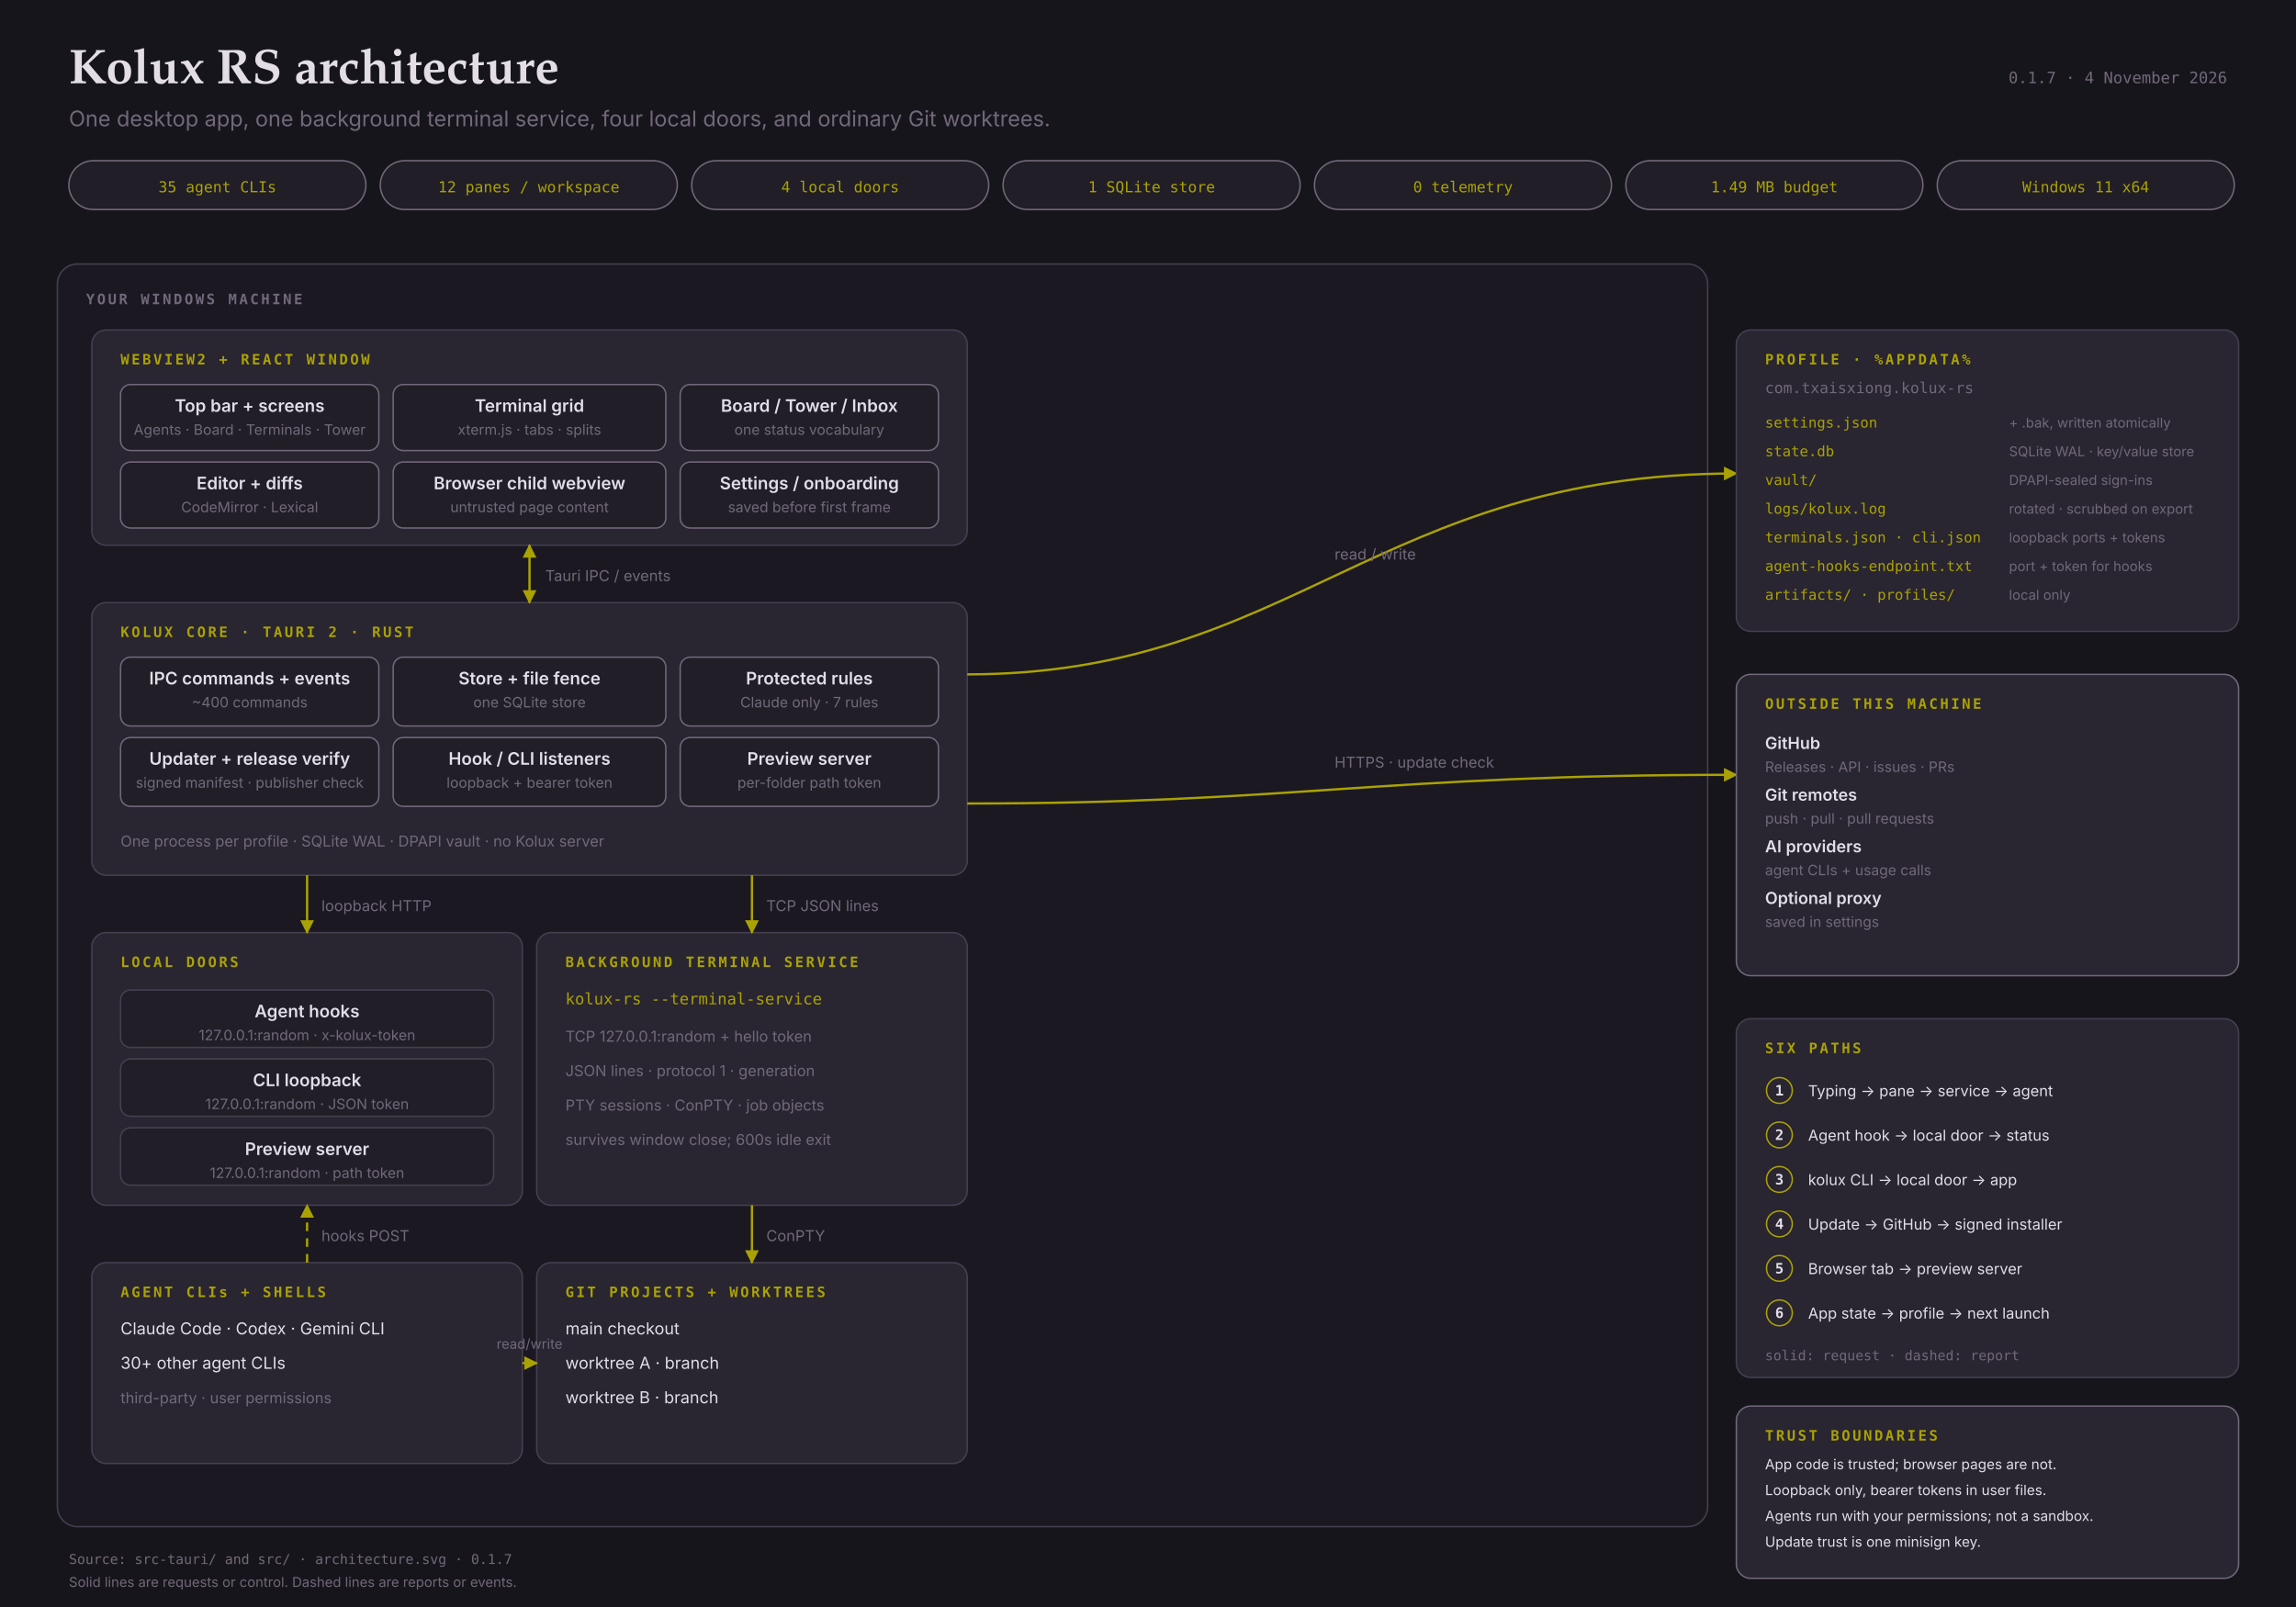
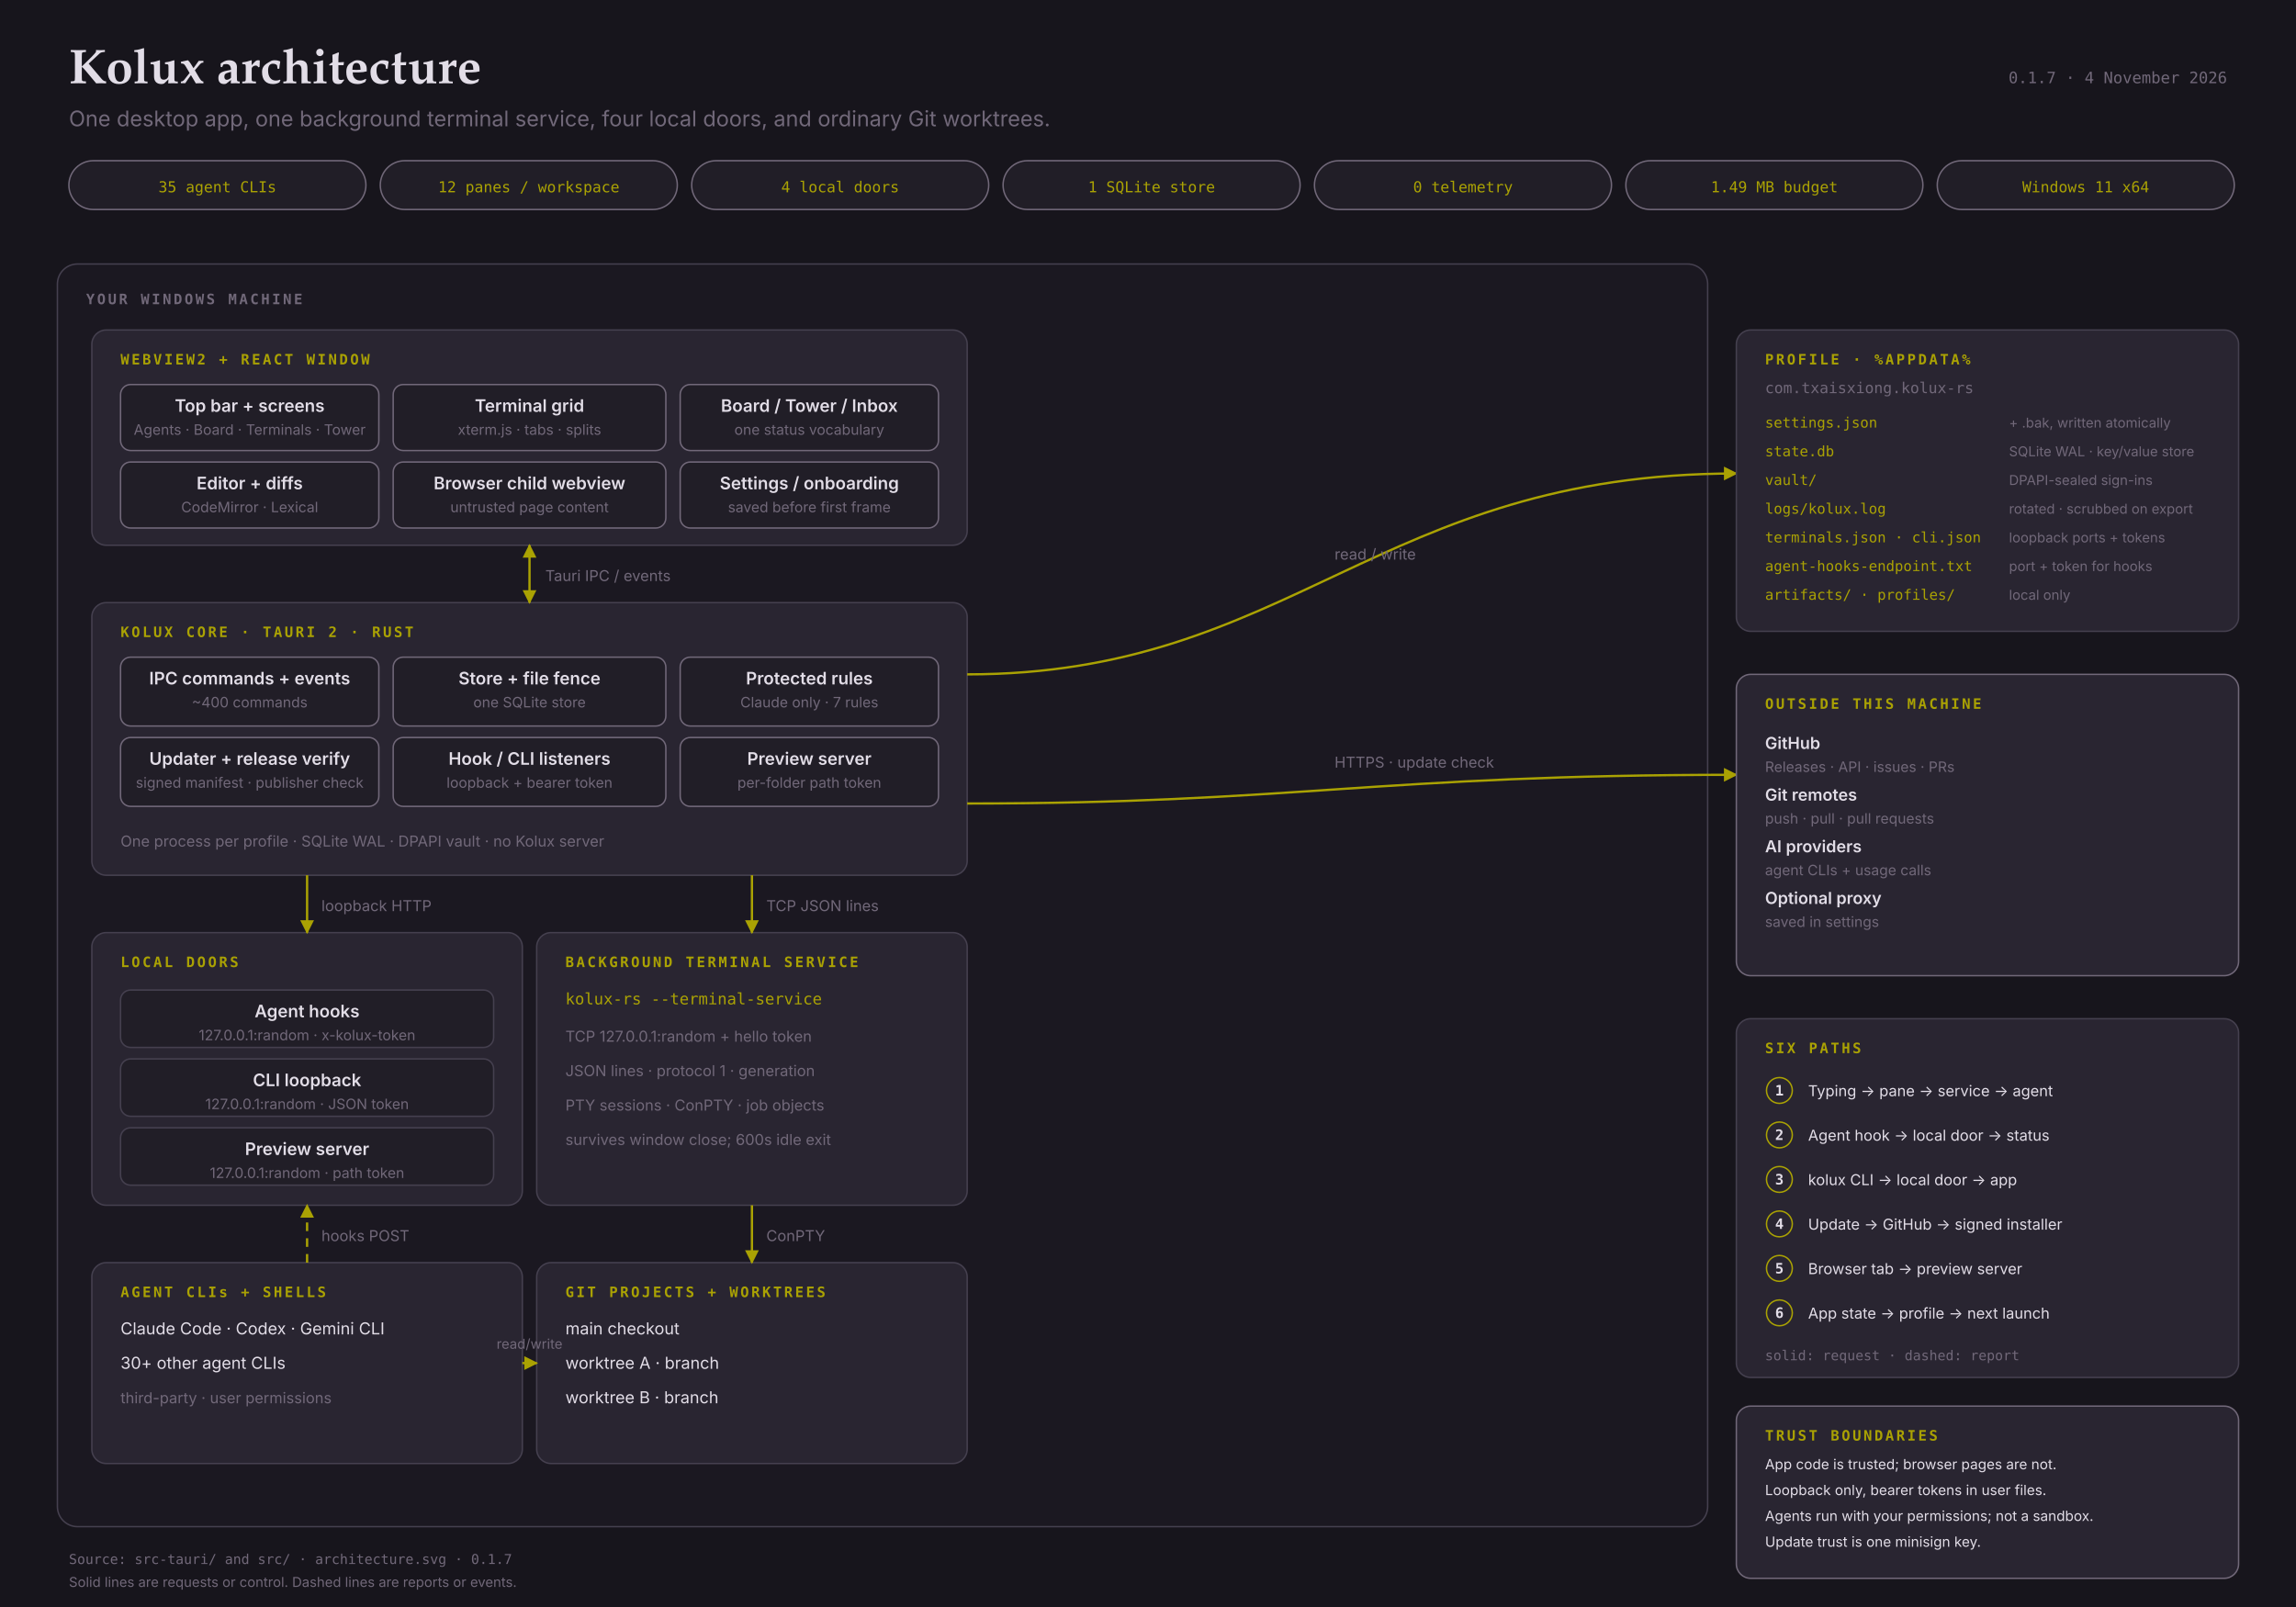
- <svg xmlns="http://www.w3.org/2000/svg" width="1600" height="1120" viewBox="0 0 1600 1120" role="img" aria-label="Kolux RS runtime architecture">
+ <svg xmlns="http://www.w3.org/2000/svg" width="1600" height="1120" viewBox="0 0 1600 1120" role="img" aria-label="Kolux runtime architecture">
  <defs>
    <marker id="arrow" viewBox="0 0 10 10" refX="9" refY="5" markerWidth="6" markerHeight="6" orient="auto-start-reverse">
      <path d="M0,0 L10,5 L0,10 z" fill="#AAA203" />
    </marker>
    <marker id="arrow-amber" viewBox="0 0 10 10" refX="9" refY="5" markerWidth="6" markerHeight="6" orient="auto-start-reverse">
      <path d="M0,0 L10,5 L0,10 z" fill="#AAA203" />
    </marker>
    <marker id="arrow-violet" viewBox="0 0 10 10" refX="9" refY="5" markerWidth="6" markerHeight="6" orient="auto-start-reverse">
      <path d="M0,0 L10,5 L0,10 z" fill="#AAA203" />
    </marker>
    <marker id="arrow-teal" viewBox="0 0 10 10" refX="9" refY="5" markerWidth="6" markerHeight="6" orient="auto-start-reverse">
      <path d="M0,0 L10,5 L0,10 z" fill="#AAA203" />
    </marker>
    <marker id="arrow-red" viewBox="0 0 10 10" refX="9" refY="5" markerWidth="6" markerHeight="6" orient="auto-start-reverse">
      <path d="M0,0 L10,5 L0,10 z" fill="#AAA203" />
    </marker>
  </defs>
  <rect width="1600" height="1120" fill="#17151c" />
-   <text x="48" y="58" font-family="Iowan Old Style, Palatino Linotype, Georgia, serif" font-size="34" font-weight="600" fill="#E2DDe7" text-anchor="start">Kolux RS architecture</text>
+   <text x="48" y="58" font-family="Iowan Old Style, Palatino Linotype, Georgia, serif" font-size="34" font-weight="600" fill="#E2DDe7" text-anchor="start">Kolux architecture</text>
  <text x="48" y="88" font-family="Segoe UI, Inter, system-ui, sans-serif" font-size="15" font-weight="400" fill="#716879" text-anchor="start">One desktop app, one background terminal service, four local doors, and ordinary Git worktrees.</text>
  <text x="1552" y="58" font-family="Cascadia Mono, Consolas, monospace" font-size="11" font-weight="400" fill="#716879" text-anchor="end">0.1.7 · 4 November 2026</text>
  <rect x="48" y="112" width="207" height="34" rx="17" fill="#211e27" stroke="#716879" stroke-width="1" />
  <text x="151.5" y="134" font-family="Cascadia Mono, Consolas, monospace" font-size="10.5" font-weight="400" fill="#AAA203" text-anchor="middle">35 agent CLIs</text>
  <rect x="265" y="112" width="207" height="34" rx="17" fill="#211e27" stroke="#716879" stroke-width="1" />
  <text x="368.5" y="134" font-family="Cascadia Mono, Consolas, monospace" font-size="10.5" font-weight="400" fill="#AAA203" text-anchor="middle">12 panes / workspace</text>
  <rect x="482" y="112" width="207" height="34" rx="17" fill="#211e27" stroke="#716879" stroke-width="1" />
  <text x="585.5" y="134" font-family="Cascadia Mono, Consolas, monospace" font-size="10.5" font-weight="400" fill="#AAA203" text-anchor="middle">4 local doors</text>
  <rect x="699" y="112" width="207" height="34" rx="17" fill="#211e27" stroke="#716879" stroke-width="1" />
  <text x="802.5" y="134" font-family="Cascadia Mono, Consolas, monospace" font-size="10.5" font-weight="400" fill="#AAA203" text-anchor="middle">1 SQLite store</text>
  <rect x="916" y="112" width="207" height="34" rx="17" fill="#211e27" stroke="#716879" stroke-width="1" />
  <text x="1019.5" y="134" font-family="Cascadia Mono, Consolas, monospace" font-size="10.5" font-weight="400" fill="#AAA203" text-anchor="middle">0 telemetry</text>
  <rect x="1133" y="112" width="207" height="34" rx="17" fill="#211e27" stroke="#716879" stroke-width="1" />
  <text x="1236.5" y="134" font-family="Cascadia Mono, Consolas, monospace" font-size="10.5" font-weight="400" fill="#AAA203" text-anchor="middle">1.49 MB budget</text>
  <rect x="1350" y="112" width="207" height="34" rx="17" fill="#211e27" stroke="#716879" stroke-width="1" />
  <text x="1453.5" y="134" font-family="Cascadia Mono, Consolas, monospace" font-size="10.5" font-weight="400" fill="#AAA203" text-anchor="middle">Windows 11 x64</text>
  <rect x="40" y="184" width="1150" height="880" rx="14" fill="#1b1821" stroke="#45404F" stroke-width="1" />
  <text x="60" y="212" font-family="Cascadia Mono, Consolas, monospace" font-size="10" font-weight="600" fill="#716879" text-anchor="start" letter-spacing="1.6">YOUR WINDOWS MACHINE</text>
  <rect x="64" y="230" width="610" height="150" rx="10" fill="#292531" stroke="#45404F" stroke-width="1" />
  <text x="84" y="254" font-family="Cascadia Mono, Consolas, monospace" font-size="10" font-weight="600" fill="#AAA203" text-anchor="start" letter-spacing="1.6">WEBVIEW2 + REACT WINDOW</text>
  <rect x="84" y="268" width="180" height="46" rx="7" fill="#211e27" stroke="#716879" stroke-width="1" />
  <text x="174" y="287" font-family="Segoe UI, Inter, system-ui, sans-serif" font-size="12" font-weight="600" fill="#E2DDe7" text-anchor="middle">Top bar + screens</text>
  <text x="174" y="303" font-family="Segoe UI, Inter, system-ui, sans-serif" font-size="10" font-weight="400" fill="#716879" text-anchor="middle">Agents · Board · Terminals · Tower</text>
  <rect x="274" y="268" width="190" height="46" rx="7" fill="#211e27" stroke="#716879" stroke-width="1" />
  <text x="369" y="287" font-family="Segoe UI, Inter, system-ui, sans-serif" font-size="12" font-weight="600" fill="#E2DDe7" text-anchor="middle">Terminal grid</text>
  <text x="369" y="303" font-family="Segoe UI, Inter, system-ui, sans-serif" font-size="10" font-weight="400" fill="#716879" text-anchor="middle">xterm.js · tabs · splits</text>
  <rect x="474" y="268" width="180" height="46" rx="7" fill="#211e27" stroke="#716879" stroke-width="1" />
  <text x="564" y="287" font-family="Segoe UI, Inter, system-ui, sans-serif" font-size="12" font-weight="600" fill="#E2DDe7" text-anchor="middle">Board / Tower / Inbox</text>
  <text x="564" y="303" font-family="Segoe UI, Inter, system-ui, sans-serif" font-size="10" font-weight="400" fill="#716879" text-anchor="middle">one status vocabulary</text>
  <rect x="84" y="322" width="180" height="46" rx="7" fill="#211e27" stroke="#716879" stroke-width="1" />
  <text x="174" y="341" font-family="Segoe UI, Inter, system-ui, sans-serif" font-size="12" font-weight="600" fill="#E2DDe7" text-anchor="middle">Editor + diffs</text>
  <text x="174" y="357" font-family="Segoe UI, Inter, system-ui, sans-serif" font-size="10" font-weight="400" fill="#716879" text-anchor="middle">CodeMirror · Lexical</text>
  <rect x="274" y="322" width="190" height="46" rx="7" fill="#211e27" stroke="#716879" stroke-width="1" />
  <text x="369" y="341" font-family="Segoe UI, Inter, system-ui, sans-serif" font-size="12" font-weight="600" fill="#E2DDe7" text-anchor="middle">Browser child webview</text>
  <text x="369" y="357" font-family="Segoe UI, Inter, system-ui, sans-serif" font-size="10" font-weight="400" fill="#716879" text-anchor="middle">untrusted page content</text>
  <rect x="474" y="322" width="180" height="46" rx="7" fill="#211e27" stroke="#716879" stroke-width="1" />
  <text x="564" y="341" font-family="Segoe UI, Inter, system-ui, sans-serif" font-size="12" font-weight="600" fill="#E2DDe7" text-anchor="middle">Settings / onboarding</text>
  <text x="564" y="357" font-family="Segoe UI, Inter, system-ui, sans-serif" font-size="10" font-weight="400" fill="#716879" text-anchor="middle">saved before first frame</text>
  <rect x="64" y="420" width="610" height="190" rx="10" fill="#292531" stroke="#45404F" stroke-width="1" />
  <text x="84" y="444" font-family="Cascadia Mono, Consolas, monospace" font-size="10" font-weight="600" fill="#AAA203" text-anchor="start" letter-spacing="1.6">KOLUX CORE · TAURI 2 · RUST</text>
  <rect x="84" y="458" width="180" height="48" rx="7" fill="#211e27" stroke="#716879" stroke-width="1" />
  <text x="174" y="477" font-family="Segoe UI, Inter, system-ui, sans-serif" font-size="12" font-weight="600" fill="#E2DDe7" text-anchor="middle">IPC commands + events</text>
  <text x="174" y="493" font-family="Segoe UI, Inter, system-ui, sans-serif" font-size="10" font-weight="400" fill="#716879" text-anchor="middle">~400 commands</text>
  <rect x="274" y="458" width="190" height="48" rx="7" fill="#211e27" stroke="#716879" stroke-width="1" />
  <text x="369" y="477" font-family="Segoe UI, Inter, system-ui, sans-serif" font-size="12" font-weight="600" fill="#E2DDe7" text-anchor="middle">Store + file fence</text>
  <text x="369" y="493" font-family="Segoe UI, Inter, system-ui, sans-serif" font-size="10" font-weight="400" fill="#716879" text-anchor="middle">one SQLite store</text>
  <rect x="474" y="458" width="180" height="48" rx="7" fill="#211e27" stroke="#716879" stroke-width="1" />
  <text x="564" y="477" font-family="Segoe UI, Inter, system-ui, sans-serif" font-size="12" font-weight="600" fill="#E2DDe7" text-anchor="middle">Protected rules</text>
  <text x="564" y="493" font-family="Segoe UI, Inter, system-ui, sans-serif" font-size="10" font-weight="400" fill="#716879" text-anchor="middle">Claude only · 7 rules</text>
  <rect x="84" y="514" width="180" height="48" rx="7" fill="#211e27" stroke="#716879" stroke-width="1" />
  <text x="174" y="533" font-family="Segoe UI, Inter, system-ui, sans-serif" font-size="12" font-weight="600" fill="#E2DDe7" text-anchor="middle">Updater + release verify</text>
  <text x="174" y="549" font-family="Segoe UI, Inter, system-ui, sans-serif" font-size="10" font-weight="400" fill="#716879" text-anchor="middle">signed manifest · publisher check</text>
  <rect x="274" y="514" width="190" height="48" rx="7" fill="#211e27" stroke="#716879" stroke-width="1" />
  <text x="369" y="533" font-family="Segoe UI, Inter, system-ui, sans-serif" font-size="12" font-weight="600" fill="#E2DDe7" text-anchor="middle">Hook / CLI listeners</text>
  <text x="369" y="549" font-family="Segoe UI, Inter, system-ui, sans-serif" font-size="10" font-weight="400" fill="#716879" text-anchor="middle">loopback + bearer token</text>
  <rect x="474" y="514" width="180" height="48" rx="7" fill="#211e27" stroke="#716879" stroke-width="1" />
  <text x="564" y="533" font-family="Segoe UI, Inter, system-ui, sans-serif" font-size="12" font-weight="600" fill="#E2DDe7" text-anchor="middle">Preview server</text>
  <text x="564" y="549" font-family="Segoe UI, Inter, system-ui, sans-serif" font-size="10" font-weight="400" fill="#716879" text-anchor="middle">per-folder path token</text>
  <text x="84" y="590" font-family="Segoe UI, Inter, system-ui, sans-serif" font-size="10.5" font-weight="400" fill="#716879" text-anchor="start">One process per profile · SQLite WAL · DPAPI vault · no Kolux server</text>
  <rect x="64" y="650" width="300" height="190" rx="10" fill="#292531" stroke="#45404F" stroke-width="1" />
  <text x="84" y="674" font-family="Cascadia Mono, Consolas, monospace" font-size="10" font-weight="600" fill="#AAA203" text-anchor="start" letter-spacing="1.6">LOCAL DOORS</text>
  <rect x="84" y="690" width="260" height="40" rx="7" fill="#211e27" stroke="#45404F" stroke-width="1" />
  <text x="214" y="709" font-family="Segoe UI, Inter, system-ui, sans-serif" font-size="12" font-weight="600" fill="#E2DDe7" text-anchor="middle">Agent hooks</text>
  <text x="214" y="725" font-family="Segoe UI, Inter, system-ui, sans-serif" font-size="10" font-weight="400" fill="#716879" text-anchor="middle">127.0.0.1:random · x-kolux-token</text>
  <rect x="84" y="738" width="260" height="40" rx="7" fill="#211e27" stroke="#45404F" stroke-width="1" />
  <text x="214" y="757" font-family="Segoe UI, Inter, system-ui, sans-serif" font-size="12" font-weight="600" fill="#E2DDe7" text-anchor="middle">CLI loopback</text>
  <text x="214" y="773" font-family="Segoe UI, Inter, system-ui, sans-serif" font-size="10" font-weight="400" fill="#716879" text-anchor="middle">127.0.0.1:random · JSON token</text>
  <rect x="84" y="786" width="260" height="40" rx="7" fill="#211e27" stroke="#45404F" stroke-width="1" />
  <text x="214" y="805" font-family="Segoe UI, Inter, system-ui, sans-serif" font-size="12" font-weight="600" fill="#E2DDe7" text-anchor="middle">Preview server</text>
  <text x="214" y="821" font-family="Segoe UI, Inter, system-ui, sans-serif" font-size="10" font-weight="400" fill="#716879" text-anchor="middle">127.0.0.1:random · path token</text>
  <rect x="374" y="650" width="300" height="190" rx="10" fill="#292531" stroke="#45404F" stroke-width="1" />
  <text x="394" y="674" font-family="Cascadia Mono, Consolas, monospace" font-size="10" font-weight="600" fill="#AAA203" text-anchor="start" letter-spacing="1.6">BACKGROUND TERMINAL SERVICE</text>
  <text x="394" y="700" font-family="Cascadia Mono, Consolas, monospace" font-size="11" font-weight="400" fill="#AAA203" text-anchor="start">kolux-rs --terminal-service</text>
  <text x="394" y="726" font-family="Segoe UI, Inter, system-ui, sans-serif" font-size="10.5" font-weight="400" fill="#716879" text-anchor="start">TCP 127.0.0.1:random + hello token</text>
  <text x="394" y="750" font-family="Segoe UI, Inter, system-ui, sans-serif" font-size="10.5" font-weight="400" fill="#716879" text-anchor="start">JSON lines · protocol 1 · generation</text>
  <text x="394" y="774" font-family="Segoe UI, Inter, system-ui, sans-serif" font-size="10.5" font-weight="400" fill="#716879" text-anchor="start">PTY sessions · ConPTY · job objects</text>
  <text x="394" y="798" font-family="Segoe UI, Inter, system-ui, sans-serif" font-size="10.5" font-weight="400" fill="#716879" text-anchor="start">survives window close; 600s idle exit</text>
  <rect x="64" y="880" width="300" height="140" rx="10" fill="#292531" stroke="#45404F" stroke-width="1" />
  <text x="84" y="904" font-family="Cascadia Mono, Consolas, monospace" font-size="10" font-weight="600" fill="#AAA203" text-anchor="start" letter-spacing="1.6">AGENT CLIs + SHELLS</text>
  <text x="84" y="930" font-family="Segoe UI, Inter, system-ui, sans-serif" font-size="11.5" font-weight="400" fill="#E2DDe7" text-anchor="start">Claude Code · Codex · Gemini CLI</text>
  <text x="84" y="954" font-family="Segoe UI, Inter, system-ui, sans-serif" font-size="11.5" font-weight="400" fill="#E2DDe7" text-anchor="start">30+ other agent CLIs</text>
  <text x="84" y="978" font-family="Segoe UI, Inter, system-ui, sans-serif" font-size="10.5" font-weight="400" fill="#716879" text-anchor="start">third-party · user permissions</text>
  <rect x="374" y="880" width="300" height="140" rx="10" fill="#292531" stroke="#45404F" stroke-width="1" />
  <text x="394" y="904" font-family="Cascadia Mono, Consolas, monospace" font-size="10" font-weight="600" fill="#AAA203" text-anchor="start" letter-spacing="1.6">GIT PROJECTS + WORKTREES</text>
  <text x="394" y="930" font-family="Segoe UI, Inter, system-ui, sans-serif" font-size="11.5" font-weight="400" fill="#E2DDe7" text-anchor="start">main checkout</text>
  <text x="394" y="954" font-family="Segoe UI, Inter, system-ui, sans-serif" font-size="11.5" font-weight="400" fill="#E2DDe7" text-anchor="start">worktree A · branch</text>
  <text x="394" y="978" font-family="Segoe UI, Inter, system-ui, sans-serif" font-size="11.5" font-weight="400" fill="#E2DDe7" text-anchor="start">worktree B · branch</text>
  <path d="M369,380 L369,420" fill="none" stroke="#AAA203" stroke-width="1.6" marker-start="url(#arrow)" marker-end="url(#arrow)" />
  <text x="380" y="405" font-family="Segoe UI, Inter, system-ui, sans-serif" font-size="10.5" font-weight="400" fill="#716879" text-anchor="start">Tauri IPC / events</text>
  <path d="M214,610 L214,650" fill="none" stroke="#AAA203" stroke-width="1.6" marker-end="url(#arrow-amber)" />
  <text x="224" y="635" font-family="Segoe UI, Inter, system-ui, sans-serif" font-size="10.5" font-weight="400" fill="#716879" text-anchor="start">loopback HTTP</text>
  <path d="M524,610 L524,650" fill="none" stroke="#AAA203" stroke-width="1.6" marker-end="url(#arrow-violet)" />
  <text x="534" y="635" font-family="Segoe UI, Inter, system-ui, sans-serif" font-size="10.5" font-weight="400" fill="#716879" text-anchor="start">TCP JSON lines</text>
  <path d="M524,840 L524,880" fill="none" stroke="#AAA203" stroke-width="1.6" marker-end="url(#arrow-violet)" />
  <text x="534" y="865" font-family="Segoe UI, Inter, system-ui, sans-serif" font-size="10.5" font-weight="400" fill="#716879" text-anchor="start">ConPTY</text>
  <path d="M364,950 L374,950" fill="none" stroke="#AAA203" stroke-width="1.6" marker-end="url(#arrow)" />
  <text x="369" y="940" font-family="Segoe UI, Inter, system-ui, sans-serif" font-size="9.5" font-weight="400" fill="#716879" text-anchor="middle">read/write</text>
  <path d="M214,880 L214,840" fill="none" stroke="#AAA203" stroke-width="1.6" stroke-dasharray="6 5" marker-end="url(#arrow-amber)" />
  <text x="224" y="865" font-family="Segoe UI, Inter, system-ui, sans-serif" font-size="10.5" font-weight="400" fill="#716879" text-anchor="start">hooks POST</text>
  <path d="M674,470 C900,470 960,330 1210,330" fill="none" stroke="#AAA203" stroke-width="1.6" marker-end="url(#arrow-teal)" />
  <text x="930" y="390" font-family="Segoe UI, Inter, system-ui, sans-serif" font-size="10.5" font-weight="400" fill="#716879" text-anchor="start">read / write</text>
  <path d="M674,560 C900,560 960,540 1210,540" fill="none" stroke="#AAA203" stroke-width="1.6" marker-end="url(#arrow-red)" />
  <text x="930" y="535" font-family="Segoe UI, Inter, system-ui, sans-serif" font-size="10.5" font-weight="400" fill="#716879" text-anchor="start">HTTPS · update check</text>
  <rect x="1210" y="230" width="350" height="210" rx="10" fill="#292531" stroke="#45404F" stroke-width="1" />
  <text x="1230" y="254" font-family="Cascadia Mono, Consolas, monospace" font-size="10" font-weight="600" fill="#AAA203" text-anchor="start" letter-spacing="1.6">PROFILE · %APPDATA%</text>
  <text x="1230" y="274" font-family="Cascadia Mono, Consolas, monospace" font-size="10.5" font-weight="400" fill="#716879" text-anchor="start">com.txaisxiong.kolux-rs</text>
  <text x="1230" y="298" font-family="Cascadia Mono, Consolas, monospace" font-size="10" font-weight="400" fill="#AAA203" text-anchor="start">settings.json</text>
  <text x="1400" y="298" font-family="Segoe UI, Inter, system-ui, sans-serif" font-size="9.5" font-weight="400" fill="#716879" text-anchor="start">+ .bak, written atomically</text>
  <text x="1230" y="318" font-family="Cascadia Mono, Consolas, monospace" font-size="10" font-weight="400" fill="#AAA203" text-anchor="start">state.db</text>
  <text x="1400" y="318" font-family="Segoe UI, Inter, system-ui, sans-serif" font-size="9.5" font-weight="400" fill="#716879" text-anchor="start">SQLite WAL · key/value store</text>
  <text x="1230" y="338" font-family="Cascadia Mono, Consolas, monospace" font-size="10" font-weight="400" fill="#AAA203" text-anchor="start">vault/</text>
  <text x="1400" y="338" font-family="Segoe UI, Inter, system-ui, sans-serif" font-size="9.5" font-weight="400" fill="#716879" text-anchor="start">DPAPI-sealed sign-ins</text>
  <text x="1230" y="358" font-family="Cascadia Mono, Consolas, monospace" font-size="10" font-weight="400" fill="#AAA203" text-anchor="start">logs/kolux.log</text>
  <text x="1400" y="358" font-family="Segoe UI, Inter, system-ui, sans-serif" font-size="9.5" font-weight="400" fill="#716879" text-anchor="start">rotated · scrubbed on export</text>
  <text x="1230" y="378" font-family="Cascadia Mono, Consolas, monospace" font-size="10" font-weight="400" fill="#AAA203" text-anchor="start">terminals.json · cli.json</text>
  <text x="1400" y="378" font-family="Segoe UI, Inter, system-ui, sans-serif" font-size="9.5" font-weight="400" fill="#716879" text-anchor="start">loopback ports + tokens</text>
  <text x="1230" y="398" font-family="Cascadia Mono, Consolas, monospace" font-size="10" font-weight="400" fill="#AAA203" text-anchor="start">agent-hooks-endpoint.txt</text>
  <text x="1400" y="398" font-family="Segoe UI, Inter, system-ui, sans-serif" font-size="9.5" font-weight="400" fill="#716879" text-anchor="start">port + token for hooks</text>
  <text x="1230" y="418" font-family="Cascadia Mono, Consolas, monospace" font-size="10" font-weight="400" fill="#AAA203" text-anchor="start">artifacts/ · profiles/</text>
  <text x="1400" y="418" font-family="Segoe UI, Inter, system-ui, sans-serif" font-size="9.5" font-weight="400" fill="#716879" text-anchor="start">local only</text>
  <rect x="1210" y="470" width="350" height="210" rx="10" fill="#292531" stroke="#716879" stroke-width="1" />
  <text x="1230" y="494" font-family="Cascadia Mono, Consolas, monospace" font-size="10" font-weight="600" fill="#AAA203" text-anchor="start" letter-spacing="1.6">OUTSIDE THIS MACHINE</text>
  <text x="1230" y="522" font-family="Segoe UI, Inter, system-ui, sans-serif" font-size="11.5" font-weight="600" fill="#E2DDe7" text-anchor="start">GitHub</text>
  <text x="1230" y="538" font-family="Segoe UI, Inter, system-ui, sans-serif" font-size="10" font-weight="400" fill="#716879" text-anchor="start">Releases · API · issues · PRs</text>
  <text x="1230" y="558" font-family="Segoe UI, Inter, system-ui, sans-serif" font-size="11.5" font-weight="600" fill="#E2DDe7" text-anchor="start">Git remotes</text>
  <text x="1230" y="574" font-family="Segoe UI, Inter, system-ui, sans-serif" font-size="10" font-weight="400" fill="#716879" text-anchor="start">push · pull · pull requests</text>
  <text x="1230" y="594" font-family="Segoe UI, Inter, system-ui, sans-serif" font-size="11.5" font-weight="600" fill="#E2DDe7" text-anchor="start">AI providers</text>
  <text x="1230" y="610" font-family="Segoe UI, Inter, system-ui, sans-serif" font-size="10" font-weight="400" fill="#716879" text-anchor="start">agent CLIs + usage calls</text>
  <text x="1230" y="630" font-family="Segoe UI, Inter, system-ui, sans-serif" font-size="11.5" font-weight="600" fill="#E2DDe7" text-anchor="start">Optional proxy</text>
  <text x="1230" y="646" font-family="Segoe UI, Inter, system-ui, sans-serif" font-size="10" font-weight="400" fill="#716879" text-anchor="start">saved in settings</text>
  <rect x="1210" y="710" width="350" height="250" rx="10" fill="#292531" stroke="#45404F" stroke-width="1" />
  <text x="1230" y="734" font-family="Cascadia Mono, Consolas, monospace" font-size="10" font-weight="600" fill="#AAA203" text-anchor="start" letter-spacing="1.6">SIX PATHS</text>
  <circle cx="1240" cy="760" r="9" fill="#292531" stroke="#AAA203" stroke-width="1" />
  <text x="1240" y="763.5" font-family="Cascadia Mono, Consolas, monospace" font-size="10" font-weight="600" fill="#E2DDe7" text-anchor="middle">1</text>
  <text x="1260" y="764" font-family="Segoe UI, Inter, system-ui, sans-serif" font-size="10.5" font-weight="400" fill="#E2DDe7" text-anchor="start">Typing → pane → service → agent</text>
  <circle cx="1240" cy="791" r="9" fill="#292531" stroke="#AAA203" stroke-width="1" />
  <text x="1240" y="794.5" font-family="Cascadia Mono, Consolas, monospace" font-size="10" font-weight="600" fill="#E2DDe7" text-anchor="middle">2</text>
  <text x="1260" y="795" font-family="Segoe UI, Inter, system-ui, sans-serif" font-size="10.5" font-weight="400" fill="#E2DDe7" text-anchor="start">Agent hook → local door → status</text>
  <circle cx="1240" cy="822" r="9" fill="#292531" stroke="#AAA203" stroke-width="1" />
  <text x="1240" y="825.5" font-family="Cascadia Mono, Consolas, monospace" font-size="10" font-weight="600" fill="#E2DDe7" text-anchor="middle">3</text>
  <text x="1260" y="826" font-family="Segoe UI, Inter, system-ui, sans-serif" font-size="10.5" font-weight="400" fill="#E2DDe7" text-anchor="start">kolux CLI → local door → app</text>
  <circle cx="1240" cy="853" r="9" fill="#292531" stroke="#AAA203" stroke-width="1" />
  <text x="1240" y="856.5" font-family="Cascadia Mono, Consolas, monospace" font-size="10" font-weight="600" fill="#E2DDe7" text-anchor="middle">4</text>
  <text x="1260" y="857" font-family="Segoe UI, Inter, system-ui, sans-serif" font-size="10.5" font-weight="400" fill="#E2DDe7" text-anchor="start">Update → GitHub → signed installer</text>
  <circle cx="1240" cy="884" r="9" fill="#292531" stroke="#AAA203" stroke-width="1" />
  <text x="1240" y="887.5" font-family="Cascadia Mono, Consolas, monospace" font-size="10" font-weight="600" fill="#E2DDe7" text-anchor="middle">5</text>
  <text x="1260" y="888" font-family="Segoe UI, Inter, system-ui, sans-serif" font-size="10.5" font-weight="400" fill="#E2DDe7" text-anchor="start">Browser tab → preview server</text>
  <circle cx="1240" cy="915" r="9" fill="#292531" stroke="#AAA203" stroke-width="1" />
  <text x="1240" y="918.5" font-family="Cascadia Mono, Consolas, monospace" font-size="10" font-weight="600" fill="#E2DDe7" text-anchor="middle">6</text>
  <text x="1260" y="919" font-family="Segoe UI, Inter, system-ui, sans-serif" font-size="10.5" font-weight="400" fill="#E2DDe7" text-anchor="start">App state → profile → next launch</text>
  <text x="1230" y="948" font-family="Cascadia Mono, Consolas, monospace" font-size="9.5" font-weight="400" fill="#716879" text-anchor="start">solid: request · dashed: report</text>
  <rect x="1210" y="980" width="350" height="120" rx="10" fill="#292531" stroke="#716879" stroke-width="1" />
  <text x="1230" y="1004" font-family="Cascadia Mono, Consolas, monospace" font-size="10" font-weight="600" fill="#AAA203" text-anchor="start" letter-spacing="1.6">TRUST BOUNDARIES</text>
  <text x="1230" y="1024" font-family="Segoe UI, Inter, system-ui, sans-serif" font-size="9.8" font-weight="400" fill="#E2DDe7" text-anchor="start">App code is trusted; browser pages are not.</text>
  <text x="1230" y="1042" font-family="Segoe UI, Inter, system-ui, sans-serif" font-size="9.8" font-weight="400" fill="#E2DDe7" text-anchor="start">Loopback only, bearer tokens in user files.</text>
  <text x="1230" y="1060" font-family="Segoe UI, Inter, system-ui, sans-serif" font-size="9.8" font-weight="400" fill="#E2DDe7" text-anchor="start">Agents run with your permissions; not a sandbox.</text>
  <text x="1230" y="1078" font-family="Segoe UI, Inter, system-ui, sans-serif" font-size="9.8" font-weight="400" fill="#E2DDe7" text-anchor="start">Update trust is one minisign key.</text>
  <text x="48" y="1090" font-family="Cascadia Mono, Consolas, monospace" font-size="9.5" font-weight="400" fill="#716879" text-anchor="start">Source: src-tauri/ and src/ · architecture.svg · 0.1.7</text>
  <text x="48" y="1106" font-family="Segoe UI, Inter, system-ui, sans-serif" font-size="9.5" font-weight="400" fill="#716879" text-anchor="start">Solid lines are requests or control. Dashed lines are reports or events.</text>
</svg>
